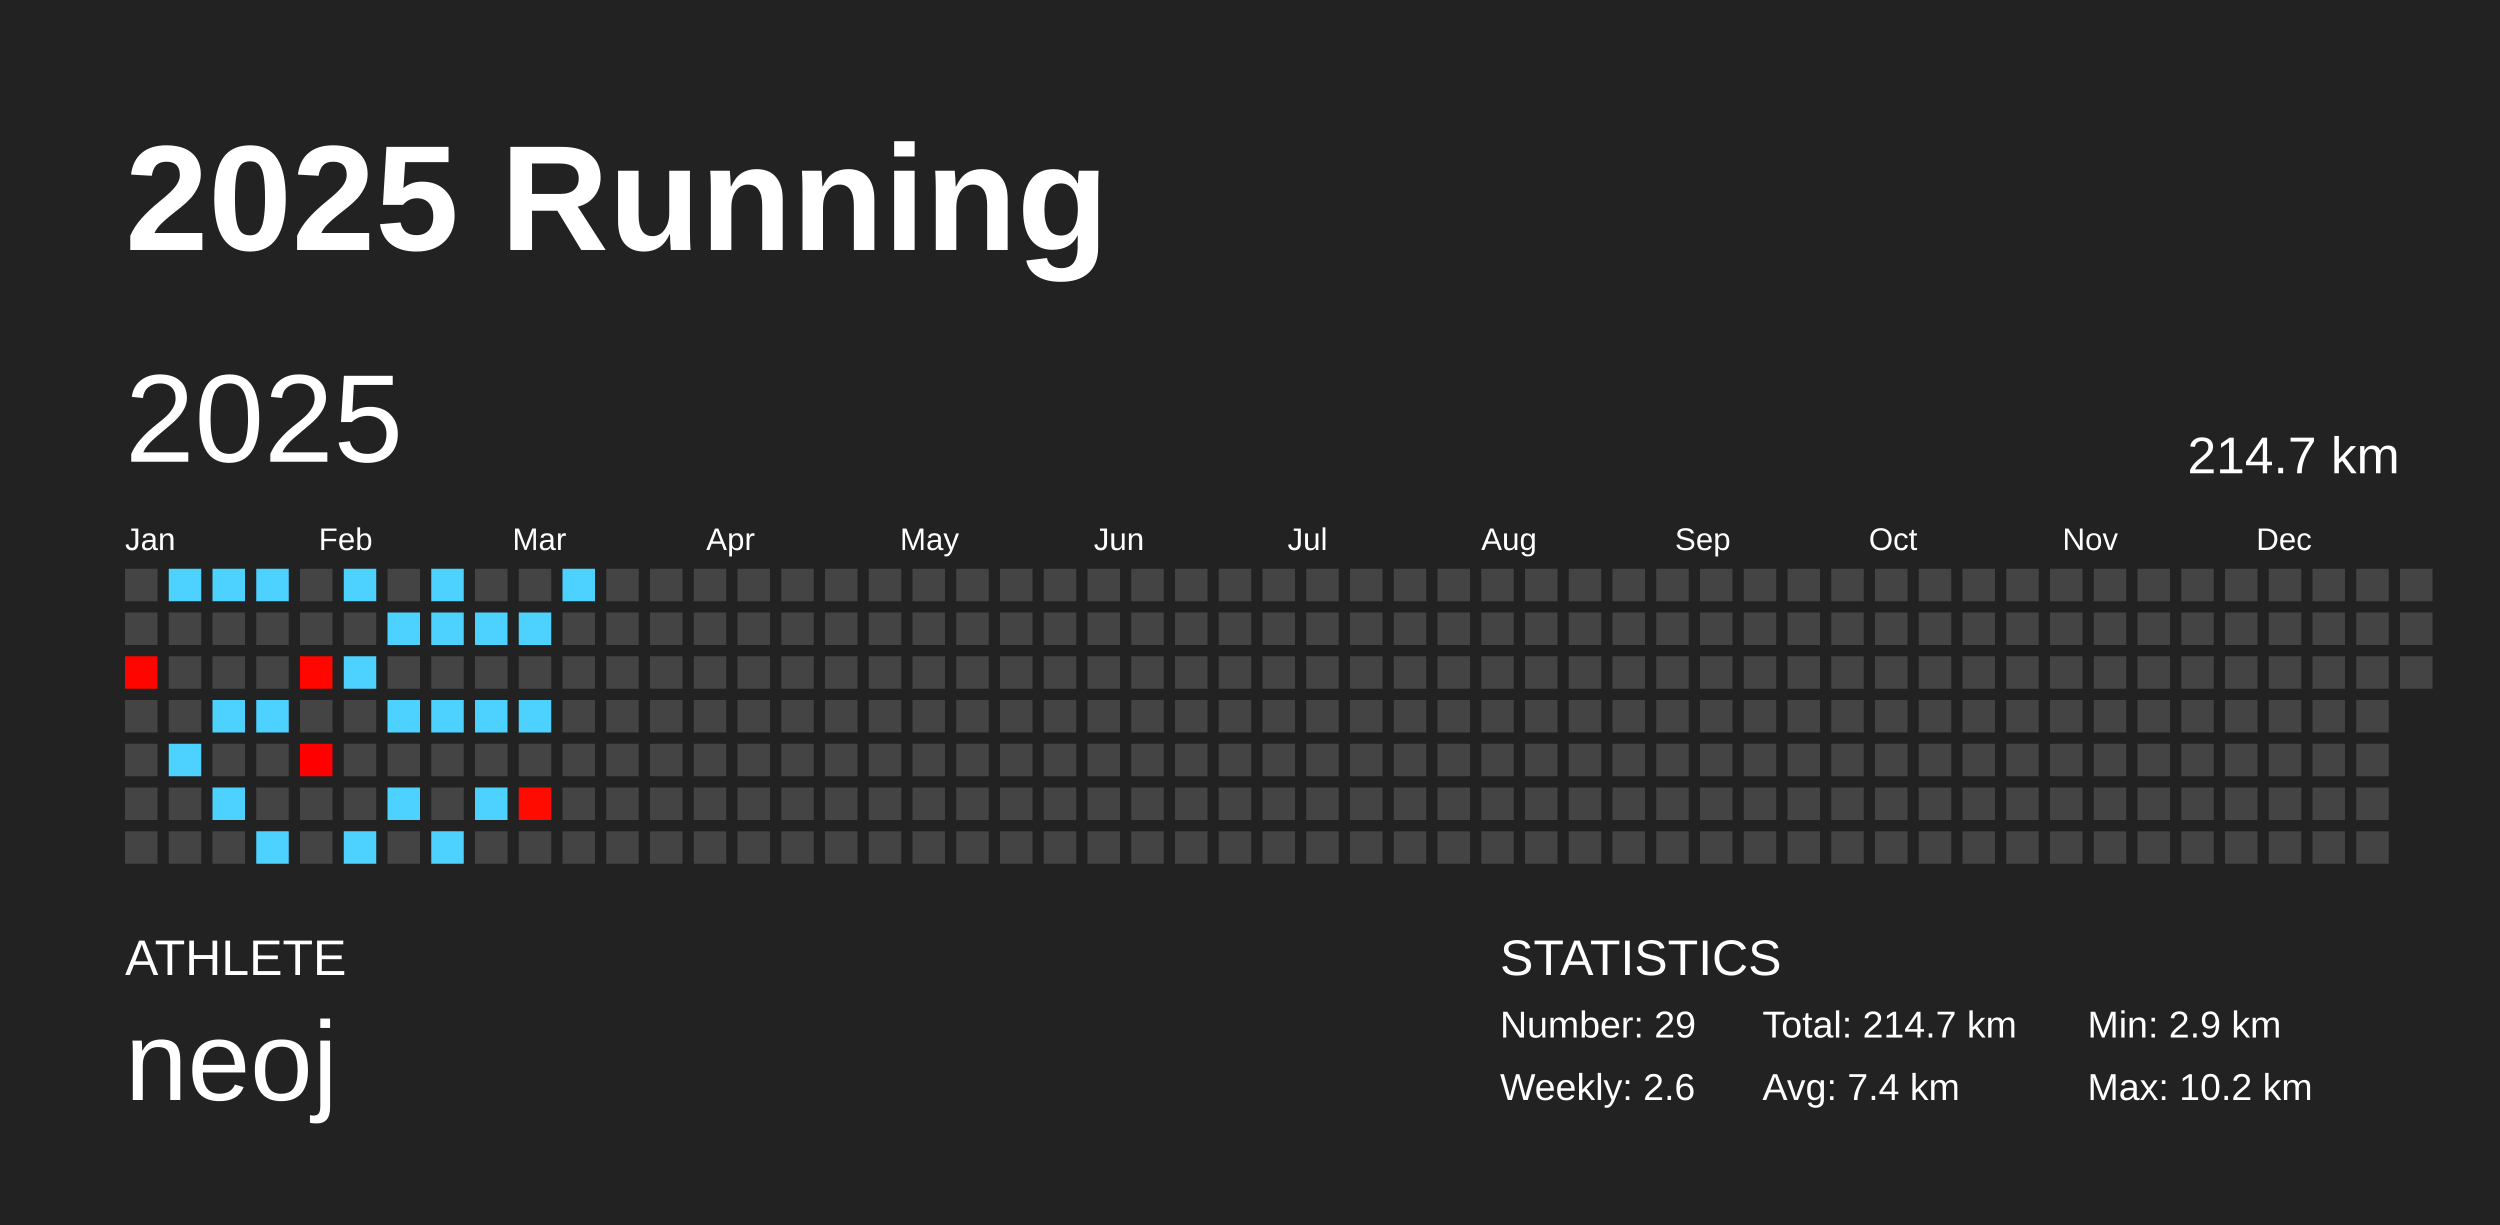
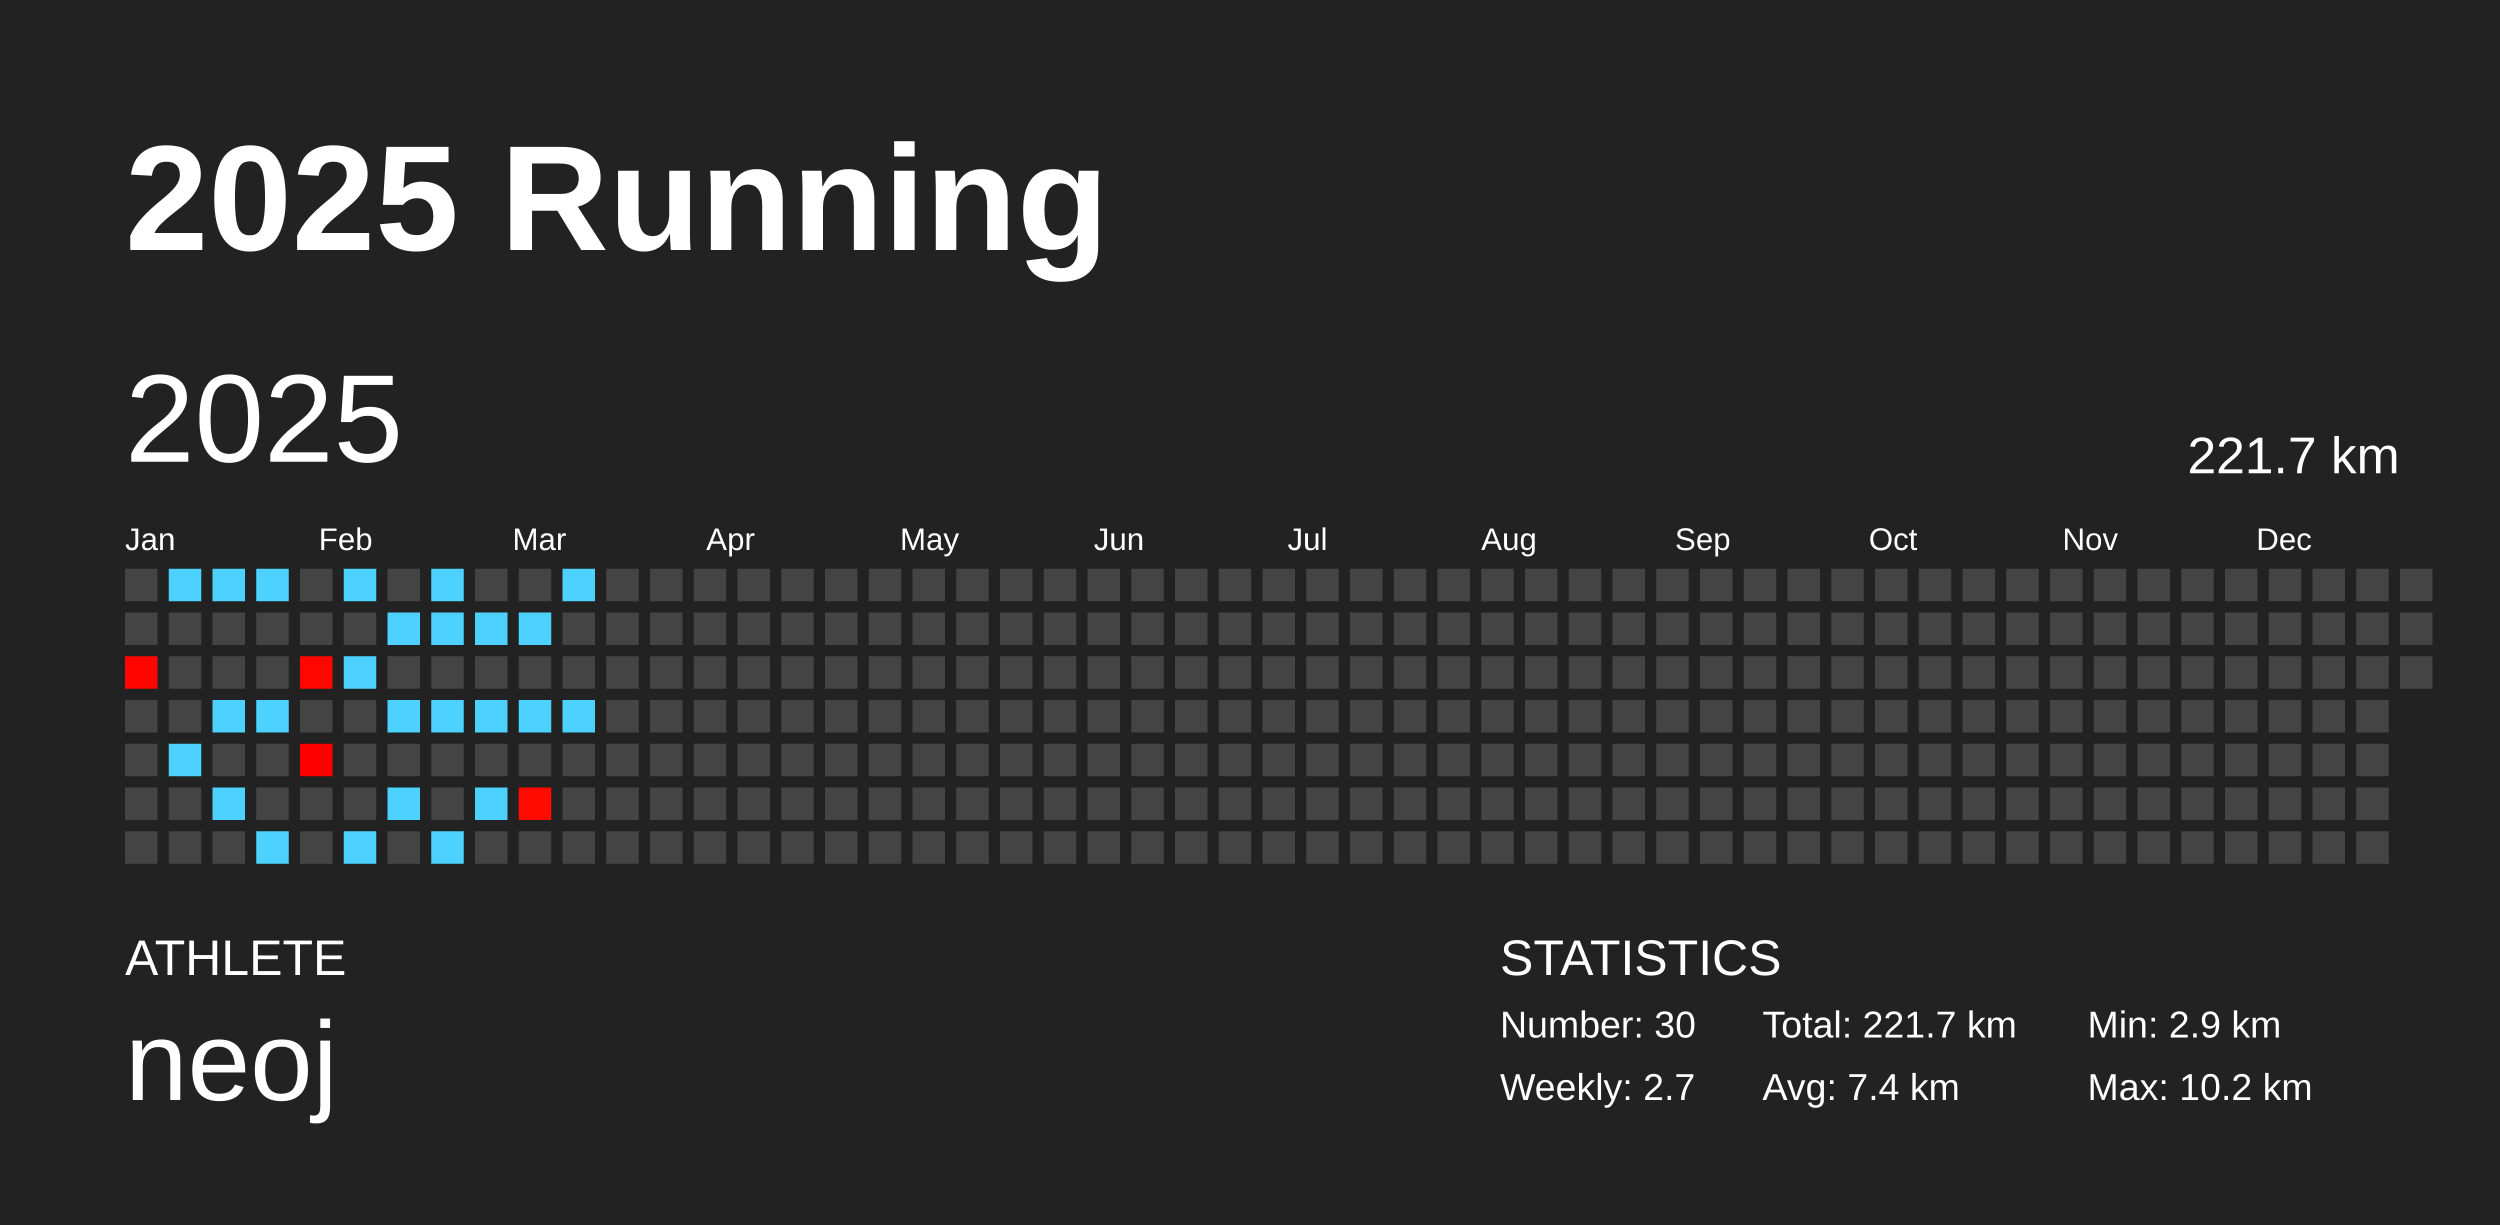
<svg xmlns="http://www.w3.org/2000/svg" baseProfile="full" height="98mm" version="1.1" viewBox="0,0,200,98" width="200mm">
  <defs />
  <rect fill="#222222" height="98" width="200" x="0" y="0" />
  <text fill="#FFFFFF" style="font-size:12px; font-family:Arial; font-weight:bold;" x="10" y="20">2025 Running</text>
  <text fill="#FFFFFF" style="font-size:4px; font-family:Arial" x="10" y="78">ATHLETE</text>
  <text fill="#FFFFFF" style="font-size:9px; font-family:Arial" x="10" y="88">neoj</text>
  <text fill="#FFFFFF" style="font-size:4px; font-family:Arial" x="120" y="78">STATISTICS</text>
-   <text fill="#FFFFFF" style="font-size:3px; font-family:Arial" x="120" y="83">Number: 29</text>
-   <text fill="#FFFFFF" style="font-size:3px; font-family:Arial" x="120" y="88">Weekly: 2.6</text>
-   <text fill="#FFFFFF" style="font-size:3px; font-family:Arial" x="141" y="83">Total: 214.7 km</text>
+   <text fill="#FFFFFF" style="font-size:3px; font-family:Arial" x="120" y="83">Number: 30</text>
+   <text fill="#FFFFFF" style="font-size:3px; font-family:Arial" x="120" y="88">Weekly: 2.7</text>
+   <text fill="#FFFFFF" style="font-size:3px; font-family:Arial" x="141" y="83">Total: 221.7 km</text>
  <text fill="#FFFFFF" style="font-size:3px; font-family:Arial" x="141" y="88">Avg: 7.4 km</text>
  <text fill="#FFFFFF" style="font-size:3px; font-family:Arial" x="167" y="83">Min: 2.9 km</text>
  <text fill="#FFFFFF" style="font-size:3px; font-family:Arial" x="167" y="88">Max: 10.2 km</text>
  <text dominant-baseline="hanging" fill="#FFFFFF" style="font-size:10.0px; font-family:Arial;" x="10" y="30">2025</text>
-   <text dominant-baseline="hanging" fill="#FFFFFF" style="font-size:4.125px; font-family:Arial;" x="175" y="35">214.7 km</text>
+   <text dominant-baseline="hanging" fill="#FFFFFF" style="font-size:4.125px; font-family:Arial;" x="175" y="35">221.7 km</text>
  <text fill="#FFFFFF" style="font-size:2.5px; font-family:Arial" x="10.0" y="44">Jan</text>
  <text fill="#FFFFFF" style="font-size:2.5px; font-family:Arial" x="25.5" y="44">Feb</text>
  <text fill="#FFFFFF" style="font-size:2.5px; font-family:Arial" x="41.0" y="44">Mar</text>
  <text fill="#FFFFFF" style="font-size:2.5px; font-family:Arial" x="56.5" y="44">Apr</text>
  <text fill="#FFFFFF" style="font-size:2.5px; font-family:Arial" x="72.0" y="44">May</text>
  <text fill="#FFFFFF" style="font-size:2.5px; font-family:Arial" x="87.5" y="44">Jun</text>
  <text fill="#FFFFFF" style="font-size:2.5px; font-family:Arial" x="103.0" y="44">Jul</text>
  <text fill="#FFFFFF" style="font-size:2.5px; font-family:Arial" x="118.5" y="44">Aug</text>
  <text fill="#FFFFFF" style="font-size:2.5px; font-family:Arial" x="134.0" y="44">Sep</text>
  <text fill="#FFFFFF" style="font-size:2.5px; font-family:Arial" x="149.5" y="44">Oct</text>
  <text fill="#FFFFFF" style="font-size:2.5px; font-family:Arial" x="165.0" y="44">Nov</text>
  <text fill="#FFFFFF" style="font-size:2.5px; font-family:Arial" x="180.5" y="44">Dec</text>
  <rect fill="#444444" height="2.6" width="2.6" x="10.0" y="45.5" />
  <rect fill="#444444" height="2.6" width="2.6" x="10.0" y="49.0" />
  <rect fill="#ff0500" height="2.6" width="2.6" x="10.0" y="52.5" />
  <rect fill="#444444" height="2.6" width="2.6" x="10.0" y="56.0" />
  <rect fill="#444444" height="2.6" width="2.6" x="10.0" y="59.5" />
  <rect fill="#444444" height="2.6" width="2.6" x="10.0" y="63.0" />
  <rect fill="#444444" height="2.6" width="2.6" x="10.0" y="66.5" />
  <rect fill="#4dd2ff" height="2.6" width="2.6" x="13.5" y="45.5" />
  <rect fill="#444444" height="2.6" width="2.6" x="13.5" y="49.0" />
  <rect fill="#444444" height="2.6" width="2.6" x="13.5" y="52.5" />
  <rect fill="#444444" height="2.6" width="2.6" x="13.5" y="56.0" />
  <rect fill="#4dd2ff" height="2.6" width="2.6" x="13.5" y="59.5" />
  <rect fill="#444444" height="2.6" width="2.6" x="13.5" y="63.0" />
  <rect fill="#444444" height="2.6" width="2.6" x="13.5" y="66.5" />
  <rect fill="#4dd2ff" height="2.6" width="2.6" x="17.0" y="45.5" />
  <rect fill="#444444" height="2.6" width="2.6" x="17.0" y="49.0" />
  <rect fill="#444444" height="2.6" width="2.6" x="17.0" y="52.5" />
  <rect fill="#4dd2ff" height="2.6" width="2.6" x="17.0" y="56.0" />
  <rect fill="#444444" height="2.6" width="2.6" x="17.0" y="59.5" />
  <rect fill="#4dd2ff" height="2.6" width="2.6" x="17.0" y="63.0" />
  <rect fill="#444444" height="2.6" width="2.6" x="17.0" y="66.5" />
  <rect fill="#4dd2ff" height="2.6" width="2.6" x="20.5" y="45.5" />
  <rect fill="#444444" height="2.6" width="2.6" x="20.5" y="49.0" />
  <rect fill="#444444" height="2.6" width="2.6" x="20.5" y="52.5" />
  <rect fill="#4dd2ff" height="2.6" width="2.6" x="20.5" y="56.0" />
  <rect fill="#444444" height="2.6" width="2.6" x="20.5" y="59.5" />
  <rect fill="#444444" height="2.6" width="2.6" x="20.5" y="63.0" />
  <rect fill="#4dd2ff" height="2.6" width="2.6" x="20.5" y="66.5" />
  <rect fill="#444444" height="2.6" width="2.6" x="24.0" y="45.5" />
  <rect fill="#444444" height="2.6" width="2.6" x="24.0" y="49.0" />
  <rect fill="#ff0600" height="2.6" width="2.6" x="24.0" y="52.5" />
  <rect fill="#444444" height="2.6" width="2.6" x="24.0" y="56.0" />
  <rect fill="#ff0000" height="2.6" width="2.6" x="24.0" y="59.5" />
  <rect fill="#444444" height="2.6" width="2.6" x="24.0" y="63.0" />
  <rect fill="#444444" height="2.6" width="2.6" x="24.0" y="66.5" />
  <rect fill="#4dd2ff" height="2.6" width="2.6" x="27.5" y="45.5" />
  <rect fill="#444444" height="2.6" width="2.6" x="27.5" y="49.0" />
  <rect fill="#4dd2ff" height="2.6" width="2.6" x="27.5" y="52.5" />
  <rect fill="#444444" height="2.6" width="2.6" x="27.5" y="56.0" />
  <rect fill="#444444" height="2.6" width="2.6" x="27.5" y="59.5" />
  <rect fill="#444444" height="2.6" width="2.6" x="27.5" y="63.0" />
  <rect fill="#4dd2ff" height="2.6" width="2.6" x="27.5" y="66.5" />
  <rect fill="#444444" height="2.6" width="2.6" x="31.0" y="45.5" />
  <rect fill="#4dd2ff" height="2.6" width="2.6" x="31.0" y="49.0" />
  <rect fill="#444444" height="2.6" width="2.6" x="31.0" y="52.5" />
  <rect fill="#4dd2ff" height="2.6" width="2.6" x="31.0" y="56.0" />
  <rect fill="#444444" height="2.6" width="2.6" x="31.0" y="59.5" />
  <rect fill="#4dd2ff" height="2.6" width="2.6" x="31.0" y="63.0" />
  <rect fill="#444444" height="2.6" width="2.6" x="31.0" y="66.5" />
  <rect fill="#4dd2ff" height="2.6" width="2.6" x="34.5" y="45.5" />
  <rect fill="#4dd2ff" height="2.6" width="2.6" x="34.5" y="49.0" />
  <rect fill="#444444" height="2.6" width="2.6" x="34.5" y="52.5" />
  <rect fill="#4dd2ff" height="2.6" width="2.6" x="34.5" y="56.0" />
  <rect fill="#444444" height="2.6" width="2.6" x="34.5" y="59.5" />
  <rect fill="#444444" height="2.6" width="2.6" x="34.5" y="63.0" />
  <rect fill="#4dd2ff" height="2.6" width="2.6" x="34.5" y="66.5" />
  <rect fill="#444444" height="2.6" width="2.6" x="38.0" y="45.5" />
  <rect fill="#4dd2ff" height="2.6" width="2.6" x="38.0" y="49.0" />
  <rect fill="#444444" height="2.6" width="2.6" x="38.0" y="52.5" />
  <rect fill="#4dd2ff" height="2.6" width="2.6" x="38.0" y="56.0" />
  <rect fill="#444444" height="2.6" width="2.6" x="38.0" y="59.5" />
  <rect fill="#4dd2ff" height="2.6" width="2.6" x="38.0" y="63.0" />
  <rect fill="#444444" height="2.6" width="2.6" x="38.0" y="66.5" />
  <rect fill="#444444" height="2.6" width="2.6" x="41.5" y="45.5" />
  <rect fill="#4dd2ff" height="2.6" width="2.6" x="41.5" y="49.0" />
  <rect fill="#444444" height="2.6" width="2.6" x="41.5" y="52.5" />
  <rect fill="#4dd2ff" height="2.6" width="2.6" x="41.5" y="56.0" />
  <rect fill="#444444" height="2.6" width="2.6" x="41.5" y="59.5" />
  <rect fill="#ff0b00" height="2.6" width="2.6" x="41.5" y="63.0" />
  <rect fill="#444444" height="2.6" width="2.6" x="41.5" y="66.5" />
  <rect fill="#4dd2ff" height="2.6" width="2.6" x="45.0" y="45.5" />
  <rect fill="#444444" height="2.6" width="2.6" x="45.0" y="49.0" />
  <rect fill="#444444" height="2.6" width="2.6" x="45.0" y="52.5" />
-   <rect fill="#444444" height="2.6" width="2.6" x="45.0" y="56.0" />
+   <rect fill="#4dd2ff" height="2.6" width="2.6" x="45.0" y="56.0" />
  <rect fill="#444444" height="2.6" width="2.6" x="45.0" y="59.5" />
  <rect fill="#444444" height="2.6" width="2.6" x="45.0" y="63.0" />
  <rect fill="#444444" height="2.6" width="2.6" x="45.0" y="66.5" />
  <rect fill="#444444" height="2.6" width="2.6" x="48.5" y="45.5" />
  <rect fill="#444444" height="2.6" width="2.6" x="48.5" y="49.0" />
  <rect fill="#444444" height="2.6" width="2.6" x="48.5" y="52.5" />
  <rect fill="#444444" height="2.6" width="2.6" x="48.5" y="56.0" />
  <rect fill="#444444" height="2.6" width="2.6" x="48.5" y="59.5" />
  <rect fill="#444444" height="2.6" width="2.6" x="48.5" y="63.0" />
  <rect fill="#444444" height="2.6" width="2.6" x="48.5" y="66.5" />
  <rect fill="#444444" height="2.6" width="2.6" x="52.0" y="45.5" />
  <rect fill="#444444" height="2.6" width="2.6" x="52.0" y="49.0" />
  <rect fill="#444444" height="2.6" width="2.6" x="52.0" y="52.5" />
  <rect fill="#444444" height="2.6" width="2.6" x="52.0" y="56.0" />
  <rect fill="#444444" height="2.6" width="2.6" x="52.0" y="59.5" />
  <rect fill="#444444" height="2.6" width="2.6" x="52.0" y="63.0" />
  <rect fill="#444444" height="2.6" width="2.6" x="52.0" y="66.5" />
  <rect fill="#444444" height="2.6" width="2.6" x="55.5" y="45.5" />
  <rect fill="#444444" height="2.6" width="2.6" x="55.5" y="49.0" />
  <rect fill="#444444" height="2.6" width="2.6" x="55.5" y="52.5" />
  <rect fill="#444444" height="2.6" width="2.6" x="55.5" y="56.0" />
  <rect fill="#444444" height="2.6" width="2.6" x="55.5" y="59.5" />
  <rect fill="#444444" height="2.6" width="2.6" x="55.5" y="63.0" />
  <rect fill="#444444" height="2.6" width="2.6" x="55.5" y="66.5" />
  <rect fill="#444444" height="2.6" width="2.6" x="59.0" y="45.5" />
  <rect fill="#444444" height="2.6" width="2.6" x="59.0" y="49.0" />
  <rect fill="#444444" height="2.6" width="2.6" x="59.0" y="52.5" />
  <rect fill="#444444" height="2.6" width="2.6" x="59.0" y="56.0" />
  <rect fill="#444444" height="2.6" width="2.6" x="59.0" y="59.5" />
  <rect fill="#444444" height="2.6" width="2.6" x="59.0" y="63.0" />
  <rect fill="#444444" height="2.6" width="2.6" x="59.0" y="66.5" />
  <rect fill="#444444" height="2.6" width="2.6" x="62.5" y="45.5" />
  <rect fill="#444444" height="2.6" width="2.6" x="62.5" y="49.0" />
  <rect fill="#444444" height="2.6" width="2.6" x="62.5" y="52.5" />
  <rect fill="#444444" height="2.6" width="2.6" x="62.5" y="56.0" />
  <rect fill="#444444" height="2.6" width="2.6" x="62.5" y="59.5" />
  <rect fill="#444444" height="2.6" width="2.6" x="62.5" y="63.0" />
  <rect fill="#444444" height="2.6" width="2.6" x="62.5" y="66.5" />
  <rect fill="#444444" height="2.6" width="2.6" x="66.0" y="45.5" />
  <rect fill="#444444" height="2.6" width="2.6" x="66.0" y="49.0" />
  <rect fill="#444444" height="2.6" width="2.6" x="66.0" y="52.5" />
  <rect fill="#444444" height="2.6" width="2.6" x="66.0" y="56.0" />
  <rect fill="#444444" height="2.6" width="2.6" x="66.0" y="59.5" />
  <rect fill="#444444" height="2.6" width="2.6" x="66.0" y="63.0" />
  <rect fill="#444444" height="2.6" width="2.6" x="66.0" y="66.5" />
  <rect fill="#444444" height="2.6" width="2.6" x="69.5" y="45.5" />
  <rect fill="#444444" height="2.6" width="2.6" x="69.5" y="49.0" />
  <rect fill="#444444" height="2.6" width="2.6" x="69.5" y="52.5" />
  <rect fill="#444444" height="2.6" width="2.6" x="69.5" y="56.0" />
  <rect fill="#444444" height="2.6" width="2.6" x="69.5" y="59.5" />
  <rect fill="#444444" height="2.6" width="2.6" x="69.5" y="63.0" />
  <rect fill="#444444" height="2.6" width="2.6" x="69.5" y="66.5" />
  <rect fill="#444444" height="2.6" width="2.6" x="73.0" y="45.5" />
  <rect fill="#444444" height="2.6" width="2.6" x="73.0" y="49.0" />
  <rect fill="#444444" height="2.6" width="2.6" x="73.0" y="52.5" />
  <rect fill="#444444" height="2.6" width="2.6" x="73.0" y="56.0" />
  <rect fill="#444444" height="2.6" width="2.6" x="73.0" y="59.5" />
  <rect fill="#444444" height="2.6" width="2.6" x="73.0" y="63.0" />
  <rect fill="#444444" height="2.6" width="2.6" x="73.0" y="66.5" />
  <rect fill="#444444" height="2.6" width="2.6" x="76.5" y="45.5" />
  <rect fill="#444444" height="2.6" width="2.6" x="76.5" y="49.0" />
  <rect fill="#444444" height="2.6" width="2.6" x="76.5" y="52.5" />
  <rect fill="#444444" height="2.6" width="2.6" x="76.5" y="56.0" />
  <rect fill="#444444" height="2.6" width="2.6" x="76.5" y="59.5" />
  <rect fill="#444444" height="2.6" width="2.6" x="76.5" y="63.0" />
  <rect fill="#444444" height="2.6" width="2.6" x="76.5" y="66.5" />
  <rect fill="#444444" height="2.6" width="2.6" x="80.0" y="45.5" />
  <rect fill="#444444" height="2.6" width="2.6" x="80.0" y="49.0" />
  <rect fill="#444444" height="2.6" width="2.6" x="80.0" y="52.5" />
  <rect fill="#444444" height="2.6" width="2.6" x="80.0" y="56.0" />
  <rect fill="#444444" height="2.6" width="2.6" x="80.0" y="59.5" />
  <rect fill="#444444" height="2.6" width="2.6" x="80.0" y="63.0" />
  <rect fill="#444444" height="2.6" width="2.6" x="80.0" y="66.5" />
  <rect fill="#444444" height="2.6" width="2.6" x="83.5" y="45.5" />
  <rect fill="#444444" height="2.6" width="2.6" x="83.5" y="49.0" />
  <rect fill="#444444" height="2.6" width="2.6" x="83.5" y="52.5" />
  <rect fill="#444444" height="2.6" width="2.6" x="83.5" y="56.0" />
  <rect fill="#444444" height="2.6" width="2.6" x="83.5" y="59.5" />
  <rect fill="#444444" height="2.6" width="2.6" x="83.5" y="63.0" />
  <rect fill="#444444" height="2.6" width="2.6" x="83.5" y="66.5" />
  <rect fill="#444444" height="2.6" width="2.6" x="87.0" y="45.5" />
  <rect fill="#444444" height="2.6" width="2.6" x="87.0" y="49.0" />
  <rect fill="#444444" height="2.6" width="2.6" x="87.0" y="52.5" />
  <rect fill="#444444" height="2.6" width="2.6" x="87.0" y="56.0" />
  <rect fill="#444444" height="2.6" width="2.6" x="87.0" y="59.5" />
  <rect fill="#444444" height="2.6" width="2.6" x="87.0" y="63.0" />
  <rect fill="#444444" height="2.6" width="2.6" x="87.0" y="66.5" />
  <rect fill="#444444" height="2.6" width="2.6" x="90.5" y="45.5" />
  <rect fill="#444444" height="2.6" width="2.6" x="90.5" y="49.0" />
  <rect fill="#444444" height="2.6" width="2.6" x="90.5" y="52.5" />
  <rect fill="#444444" height="2.6" width="2.6" x="90.5" y="56.0" />
  <rect fill="#444444" height="2.6" width="2.6" x="90.5" y="59.5" />
  <rect fill="#444444" height="2.6" width="2.6" x="90.5" y="63.0" />
  <rect fill="#444444" height="2.6" width="2.6" x="90.5" y="66.5" />
  <rect fill="#444444" height="2.6" width="2.6" x="94.0" y="45.5" />
  <rect fill="#444444" height="2.6" width="2.6" x="94.0" y="49.0" />
  <rect fill="#444444" height="2.6" width="2.6" x="94.0" y="52.5" />
  <rect fill="#444444" height="2.6" width="2.6" x="94.0" y="56.0" />
  <rect fill="#444444" height="2.6" width="2.6" x="94.0" y="59.5" />
  <rect fill="#444444" height="2.6" width="2.6" x="94.0" y="63.0" />
  <rect fill="#444444" height="2.6" width="2.6" x="94.0" y="66.5" />
  <rect fill="#444444" height="2.6" width="2.6" x="97.5" y="45.5" />
  <rect fill="#444444" height="2.6" width="2.6" x="97.5" y="49.0" />
  <rect fill="#444444" height="2.6" width="2.6" x="97.5" y="52.5" />
  <rect fill="#444444" height="2.6" width="2.6" x="97.5" y="56.0" />
  <rect fill="#444444" height="2.6" width="2.6" x="97.5" y="59.5" />
  <rect fill="#444444" height="2.6" width="2.6" x="97.5" y="63.0" />
  <rect fill="#444444" height="2.6" width="2.6" x="97.5" y="66.5" />
  <rect fill="#444444" height="2.6" width="2.6" x="101.0" y="45.5" />
  <rect fill="#444444" height="2.6" width="2.6" x="101.0" y="49.0" />
  <rect fill="#444444" height="2.6" width="2.6" x="101.0" y="52.5" />
  <rect fill="#444444" height="2.6" width="2.6" x="101.0" y="56.0" />
  <rect fill="#444444" height="2.6" width="2.6" x="101.0" y="59.5" />
  <rect fill="#444444" height="2.6" width="2.6" x="101.0" y="63.0" />
  <rect fill="#444444" height="2.6" width="2.6" x="101.0" y="66.5" />
  <rect fill="#444444" height="2.6" width="2.6" x="104.5" y="45.5" />
  <rect fill="#444444" height="2.6" width="2.6" x="104.5" y="49.0" />
  <rect fill="#444444" height="2.6" width="2.6" x="104.5" y="52.5" />
  <rect fill="#444444" height="2.6" width="2.6" x="104.5" y="56.0" />
  <rect fill="#444444" height="2.6" width="2.6" x="104.5" y="59.5" />
  <rect fill="#444444" height="2.6" width="2.6" x="104.5" y="63.0" />
  <rect fill="#444444" height="2.6" width="2.6" x="104.5" y="66.5" />
  <rect fill="#444444" height="2.6" width="2.6" x="108.0" y="45.5" />
  <rect fill="#444444" height="2.6" width="2.6" x="108.0" y="49.0" />
  <rect fill="#444444" height="2.6" width="2.6" x="108.0" y="52.5" />
  <rect fill="#444444" height="2.6" width="2.6" x="108.0" y="56.0" />
  <rect fill="#444444" height="2.6" width="2.6" x="108.0" y="59.5" />
  <rect fill="#444444" height="2.6" width="2.6" x="108.0" y="63.0" />
  <rect fill="#444444" height="2.6" width="2.6" x="108.0" y="66.5" />
  <rect fill="#444444" height="2.6" width="2.6" x="111.5" y="45.5" />
  <rect fill="#444444" height="2.6" width="2.6" x="111.5" y="49.0" />
  <rect fill="#444444" height="2.6" width="2.6" x="111.5" y="52.5" />
  <rect fill="#444444" height="2.6" width="2.6" x="111.5" y="56.0" />
  <rect fill="#444444" height="2.6" width="2.6" x="111.5" y="59.5" />
  <rect fill="#444444" height="2.6" width="2.6" x="111.5" y="63.0" />
  <rect fill="#444444" height="2.6" width="2.6" x="111.5" y="66.5" />
  <rect fill="#444444" height="2.6" width="2.6" x="115.0" y="45.5" />
  <rect fill="#444444" height="2.6" width="2.6" x="115.0" y="49.0" />
  <rect fill="#444444" height="2.6" width="2.6" x="115.0" y="52.5" />
  <rect fill="#444444" height="2.6" width="2.6" x="115.0" y="56.0" />
  <rect fill="#444444" height="2.6" width="2.6" x="115.0" y="59.5" />
  <rect fill="#444444" height="2.6" width="2.6" x="115.0" y="63.0" />
  <rect fill="#444444" height="2.6" width="2.6" x="115.0" y="66.5" />
  <rect fill="#444444" height="2.6" width="2.6" x="118.5" y="45.5" />
  <rect fill="#444444" height="2.6" width="2.6" x="118.5" y="49.0" />
  <rect fill="#444444" height="2.6" width="2.6" x="118.5" y="52.5" />
  <rect fill="#444444" height="2.6" width="2.6" x="118.5" y="56.0" />
  <rect fill="#444444" height="2.6" width="2.6" x="118.5" y="59.5" />
  <rect fill="#444444" height="2.6" width="2.6" x="118.5" y="63.0" />
  <rect fill="#444444" height="2.6" width="2.6" x="118.5" y="66.5" />
  <rect fill="#444444" height="2.6" width="2.6" x="122.0" y="45.5" />
  <rect fill="#444444" height="2.6" width="2.6" x="122.0" y="49.0" />
  <rect fill="#444444" height="2.6" width="2.6" x="122.0" y="52.5" />
  <rect fill="#444444" height="2.6" width="2.6" x="122.0" y="56.0" />
  <rect fill="#444444" height="2.6" width="2.6" x="122.0" y="59.5" />
  <rect fill="#444444" height="2.6" width="2.6" x="122.0" y="63.0" />
  <rect fill="#444444" height="2.6" width="2.6" x="122.0" y="66.5" />
  <rect fill="#444444" height="2.6" width="2.6" x="125.5" y="45.5" />
  <rect fill="#444444" height="2.6" width="2.6" x="125.5" y="49.0" />
  <rect fill="#444444" height="2.6" width="2.6" x="125.5" y="52.5" />
  <rect fill="#444444" height="2.6" width="2.6" x="125.5" y="56.0" />
  <rect fill="#444444" height="2.6" width="2.6" x="125.5" y="59.5" />
  <rect fill="#444444" height="2.6" width="2.6" x="125.5" y="63.0" />
  <rect fill="#444444" height="2.6" width="2.6" x="125.5" y="66.5" />
  <rect fill="#444444" height="2.6" width="2.6" x="129.0" y="45.5" />
  <rect fill="#444444" height="2.6" width="2.6" x="129.0" y="49.0" />
  <rect fill="#444444" height="2.6" width="2.6" x="129.0" y="52.5" />
  <rect fill="#444444" height="2.6" width="2.6" x="129.0" y="56.0" />
  <rect fill="#444444" height="2.6" width="2.6" x="129.0" y="59.5" />
  <rect fill="#444444" height="2.6" width="2.6" x="129.0" y="63.0" />
  <rect fill="#444444" height="2.6" width="2.6" x="129.0" y="66.5" />
  <rect fill="#444444" height="2.6" width="2.6" x="132.5" y="45.5" />
  <rect fill="#444444" height="2.6" width="2.6" x="132.5" y="49.0" />
  <rect fill="#444444" height="2.6" width="2.6" x="132.5" y="52.5" />
  <rect fill="#444444" height="2.6" width="2.6" x="132.5" y="56.0" />
  <rect fill="#444444" height="2.6" width="2.6" x="132.5" y="59.5" />
  <rect fill="#444444" height="2.6" width="2.6" x="132.5" y="63.0" />
  <rect fill="#444444" height="2.6" width="2.6" x="132.5" y="66.5" />
  <rect fill="#444444" height="2.6" width="2.6" x="136.0" y="45.5" />
  <rect fill="#444444" height="2.6" width="2.6" x="136.0" y="49.0" />
  <rect fill="#444444" height="2.6" width="2.6" x="136.0" y="52.5" />
  <rect fill="#444444" height="2.6" width="2.6" x="136.0" y="56.0" />
  <rect fill="#444444" height="2.6" width="2.6" x="136.0" y="59.5" />
  <rect fill="#444444" height="2.6" width="2.6" x="136.0" y="63.0" />
  <rect fill="#444444" height="2.6" width="2.6" x="136.0" y="66.5" />
  <rect fill="#444444" height="2.6" width="2.6" x="139.5" y="45.5" />
  <rect fill="#444444" height="2.6" width="2.6" x="139.5" y="49.0" />
  <rect fill="#444444" height="2.6" width="2.6" x="139.5" y="52.5" />
  <rect fill="#444444" height="2.6" width="2.6" x="139.5" y="56.0" />
  <rect fill="#444444" height="2.6" width="2.6" x="139.5" y="59.5" />
  <rect fill="#444444" height="2.6" width="2.6" x="139.5" y="63.0" />
  <rect fill="#444444" height="2.6" width="2.6" x="139.5" y="66.5" />
  <rect fill="#444444" height="2.6" width="2.6" x="143.0" y="45.5" />
  <rect fill="#444444" height="2.6" width="2.6" x="143.0" y="49.0" />
  <rect fill="#444444" height="2.6" width="2.6" x="143.0" y="52.5" />
  <rect fill="#444444" height="2.6" width="2.6" x="143.0" y="56.0" />
  <rect fill="#444444" height="2.6" width="2.6" x="143.0" y="59.5" />
  <rect fill="#444444" height="2.6" width="2.6" x="143.0" y="63.0" />
  <rect fill="#444444" height="2.6" width="2.6" x="143.0" y="66.5" />
  <rect fill="#444444" height="2.6" width="2.6" x="146.5" y="45.5" />
  <rect fill="#444444" height="2.6" width="2.6" x="146.5" y="49.0" />
  <rect fill="#444444" height="2.6" width="2.6" x="146.5" y="52.5" />
  <rect fill="#444444" height="2.6" width="2.6" x="146.5" y="56.0" />
  <rect fill="#444444" height="2.6" width="2.6" x="146.5" y="59.5" />
  <rect fill="#444444" height="2.6" width="2.6" x="146.5" y="63.0" />
  <rect fill="#444444" height="2.6" width="2.6" x="146.5" y="66.5" />
  <rect fill="#444444" height="2.6" width="2.6" x="150.0" y="45.5" />
  <rect fill="#444444" height="2.6" width="2.6" x="150.0" y="49.0" />
  <rect fill="#444444" height="2.6" width="2.6" x="150.0" y="52.5" />
  <rect fill="#444444" height="2.6" width="2.6" x="150.0" y="56.0" />
  <rect fill="#444444" height="2.6" width="2.6" x="150.0" y="59.5" />
  <rect fill="#444444" height="2.6" width="2.6" x="150.0" y="63.0" />
  <rect fill="#444444" height="2.6" width="2.6" x="150.0" y="66.5" />
  <rect fill="#444444" height="2.6" width="2.6" x="153.5" y="45.5" />
  <rect fill="#444444" height="2.6" width="2.6" x="153.5" y="49.0" />
  <rect fill="#444444" height="2.6" width="2.6" x="153.5" y="52.5" />
  <rect fill="#444444" height="2.6" width="2.6" x="153.5" y="56.0" />
  <rect fill="#444444" height="2.6" width="2.6" x="153.5" y="59.5" />
  <rect fill="#444444" height="2.6" width="2.6" x="153.5" y="63.0" />
  <rect fill="#444444" height="2.6" width="2.6" x="153.5" y="66.5" />
  <rect fill="#444444" height="2.6" width="2.6" x="157.0" y="45.5" />
  <rect fill="#444444" height="2.6" width="2.6" x="157.0" y="49.0" />
  <rect fill="#444444" height="2.6" width="2.6" x="157.0" y="52.5" />
  <rect fill="#444444" height="2.6" width="2.6" x="157.0" y="56.0" />
  <rect fill="#444444" height="2.6" width="2.6" x="157.0" y="59.5" />
  <rect fill="#444444" height="2.6" width="2.6" x="157.0" y="63.0" />
  <rect fill="#444444" height="2.6" width="2.6" x="157.0" y="66.5" />
  <rect fill="#444444" height="2.6" width="2.6" x="160.5" y="45.5" />
  <rect fill="#444444" height="2.6" width="2.6" x="160.5" y="49.0" />
  <rect fill="#444444" height="2.6" width="2.6" x="160.5" y="52.5" />
  <rect fill="#444444" height="2.6" width="2.6" x="160.5" y="56.0" />
  <rect fill="#444444" height="2.6" width="2.6" x="160.5" y="59.5" />
  <rect fill="#444444" height="2.6" width="2.6" x="160.5" y="63.0" />
  <rect fill="#444444" height="2.6" width="2.6" x="160.5" y="66.5" />
  <rect fill="#444444" height="2.6" width="2.6" x="164.0" y="45.5" />
  <rect fill="#444444" height="2.6" width="2.6" x="164.0" y="49.0" />
  <rect fill="#444444" height="2.6" width="2.6" x="164.0" y="52.5" />
  <rect fill="#444444" height="2.6" width="2.6" x="164.0" y="56.0" />
  <rect fill="#444444" height="2.6" width="2.6" x="164.0" y="59.5" />
  <rect fill="#444444" height="2.6" width="2.6" x="164.0" y="63.0" />
  <rect fill="#444444" height="2.6" width="2.6" x="164.0" y="66.5" />
  <rect fill="#444444" height="2.6" width="2.6" x="167.5" y="45.5" />
  <rect fill="#444444" height="2.6" width="2.6" x="167.5" y="49.0" />
  <rect fill="#444444" height="2.6" width="2.6" x="167.5" y="52.5" />
  <rect fill="#444444" height="2.6" width="2.6" x="167.5" y="56.0" />
  <rect fill="#444444" height="2.6" width="2.6" x="167.5" y="59.5" />
  <rect fill="#444444" height="2.6" width="2.6" x="167.5" y="63.0" />
  <rect fill="#444444" height="2.6" width="2.6" x="167.5" y="66.5" />
  <rect fill="#444444" height="2.6" width="2.6" x="171.0" y="45.5" />
  <rect fill="#444444" height="2.6" width="2.6" x="171.0" y="49.0" />
  <rect fill="#444444" height="2.6" width="2.6" x="171.0" y="52.5" />
  <rect fill="#444444" height="2.6" width="2.6" x="171.0" y="56.0" />
  <rect fill="#444444" height="2.6" width="2.6" x="171.0" y="59.5" />
  <rect fill="#444444" height="2.6" width="2.6" x="171.0" y="63.0" />
  <rect fill="#444444" height="2.6" width="2.6" x="171.0" y="66.5" />
  <rect fill="#444444" height="2.6" width="2.6" x="174.5" y="45.5" />
  <rect fill="#444444" height="2.6" width="2.6" x="174.5" y="49.0" />
  <rect fill="#444444" height="2.6" width="2.6" x="174.5" y="52.5" />
  <rect fill="#444444" height="2.6" width="2.6" x="174.5" y="56.0" />
  <rect fill="#444444" height="2.6" width="2.6" x="174.5" y="59.5" />
  <rect fill="#444444" height="2.6" width="2.6" x="174.5" y="63.0" />
  <rect fill="#444444" height="2.6" width="2.6" x="174.5" y="66.5" />
  <rect fill="#444444" height="2.6" width="2.6" x="178.0" y="45.5" />
  <rect fill="#444444" height="2.6" width="2.6" x="178.0" y="49.0" />
  <rect fill="#444444" height="2.6" width="2.6" x="178.0" y="52.5" />
  <rect fill="#444444" height="2.6" width="2.6" x="178.0" y="56.0" />
  <rect fill="#444444" height="2.6" width="2.6" x="178.0" y="59.5" />
  <rect fill="#444444" height="2.6" width="2.6" x="178.0" y="63.0" />
  <rect fill="#444444" height="2.6" width="2.6" x="178.0" y="66.5" />
  <rect fill="#444444" height="2.6" width="2.6" x="181.5" y="45.5" />
  <rect fill="#444444" height="2.6" width="2.6" x="181.5" y="49.0" />
  <rect fill="#444444" height="2.6" width="2.6" x="181.5" y="52.5" />
  <rect fill="#444444" height="2.6" width="2.6" x="181.5" y="56.0" />
  <rect fill="#444444" height="2.6" width="2.6" x="181.5" y="59.5" />
  <rect fill="#444444" height="2.6" width="2.6" x="181.5" y="63.0" />
  <rect fill="#444444" height="2.6" width="2.6" x="181.5" y="66.5" />
  <rect fill="#444444" height="2.6" width="2.6" x="185.0" y="45.5" />
  <rect fill="#444444" height="2.6" width="2.6" x="185.0" y="49.0" />
  <rect fill="#444444" height="2.6" width="2.6" x="185.0" y="52.5" />
  <rect fill="#444444" height="2.6" width="2.6" x="185.0" y="56.0" />
  <rect fill="#444444" height="2.6" width="2.6" x="185.0" y="59.5" />
  <rect fill="#444444" height="2.6" width="2.6" x="185.0" y="63.0" />
  <rect fill="#444444" height="2.6" width="2.6" x="185.0" y="66.5" />
  <rect fill="#444444" height="2.6" width="2.6" x="188.5" y="45.5" />
  <rect fill="#444444" height="2.6" width="2.6" x="188.5" y="49.0" />
  <rect fill="#444444" height="2.6" width="2.6" x="188.5" y="52.5" />
  <rect fill="#444444" height="2.6" width="2.6" x="188.5" y="56.0" />
  <rect fill="#444444" height="2.6" width="2.6" x="188.5" y="59.5" />
  <rect fill="#444444" height="2.6" width="2.6" x="188.5" y="63.0" />
  <rect fill="#444444" height="2.6" width="2.6" x="188.5" y="66.5" />
  <rect fill="#444444" height="2.6" width="2.6" x="192.0" y="45.5" />
  <rect fill="#444444" height="2.6" width="2.6" x="192.0" y="49.0" />
  <rect fill="#444444" height="2.6" width="2.6" x="192.0" y="52.5" />
</svg>
